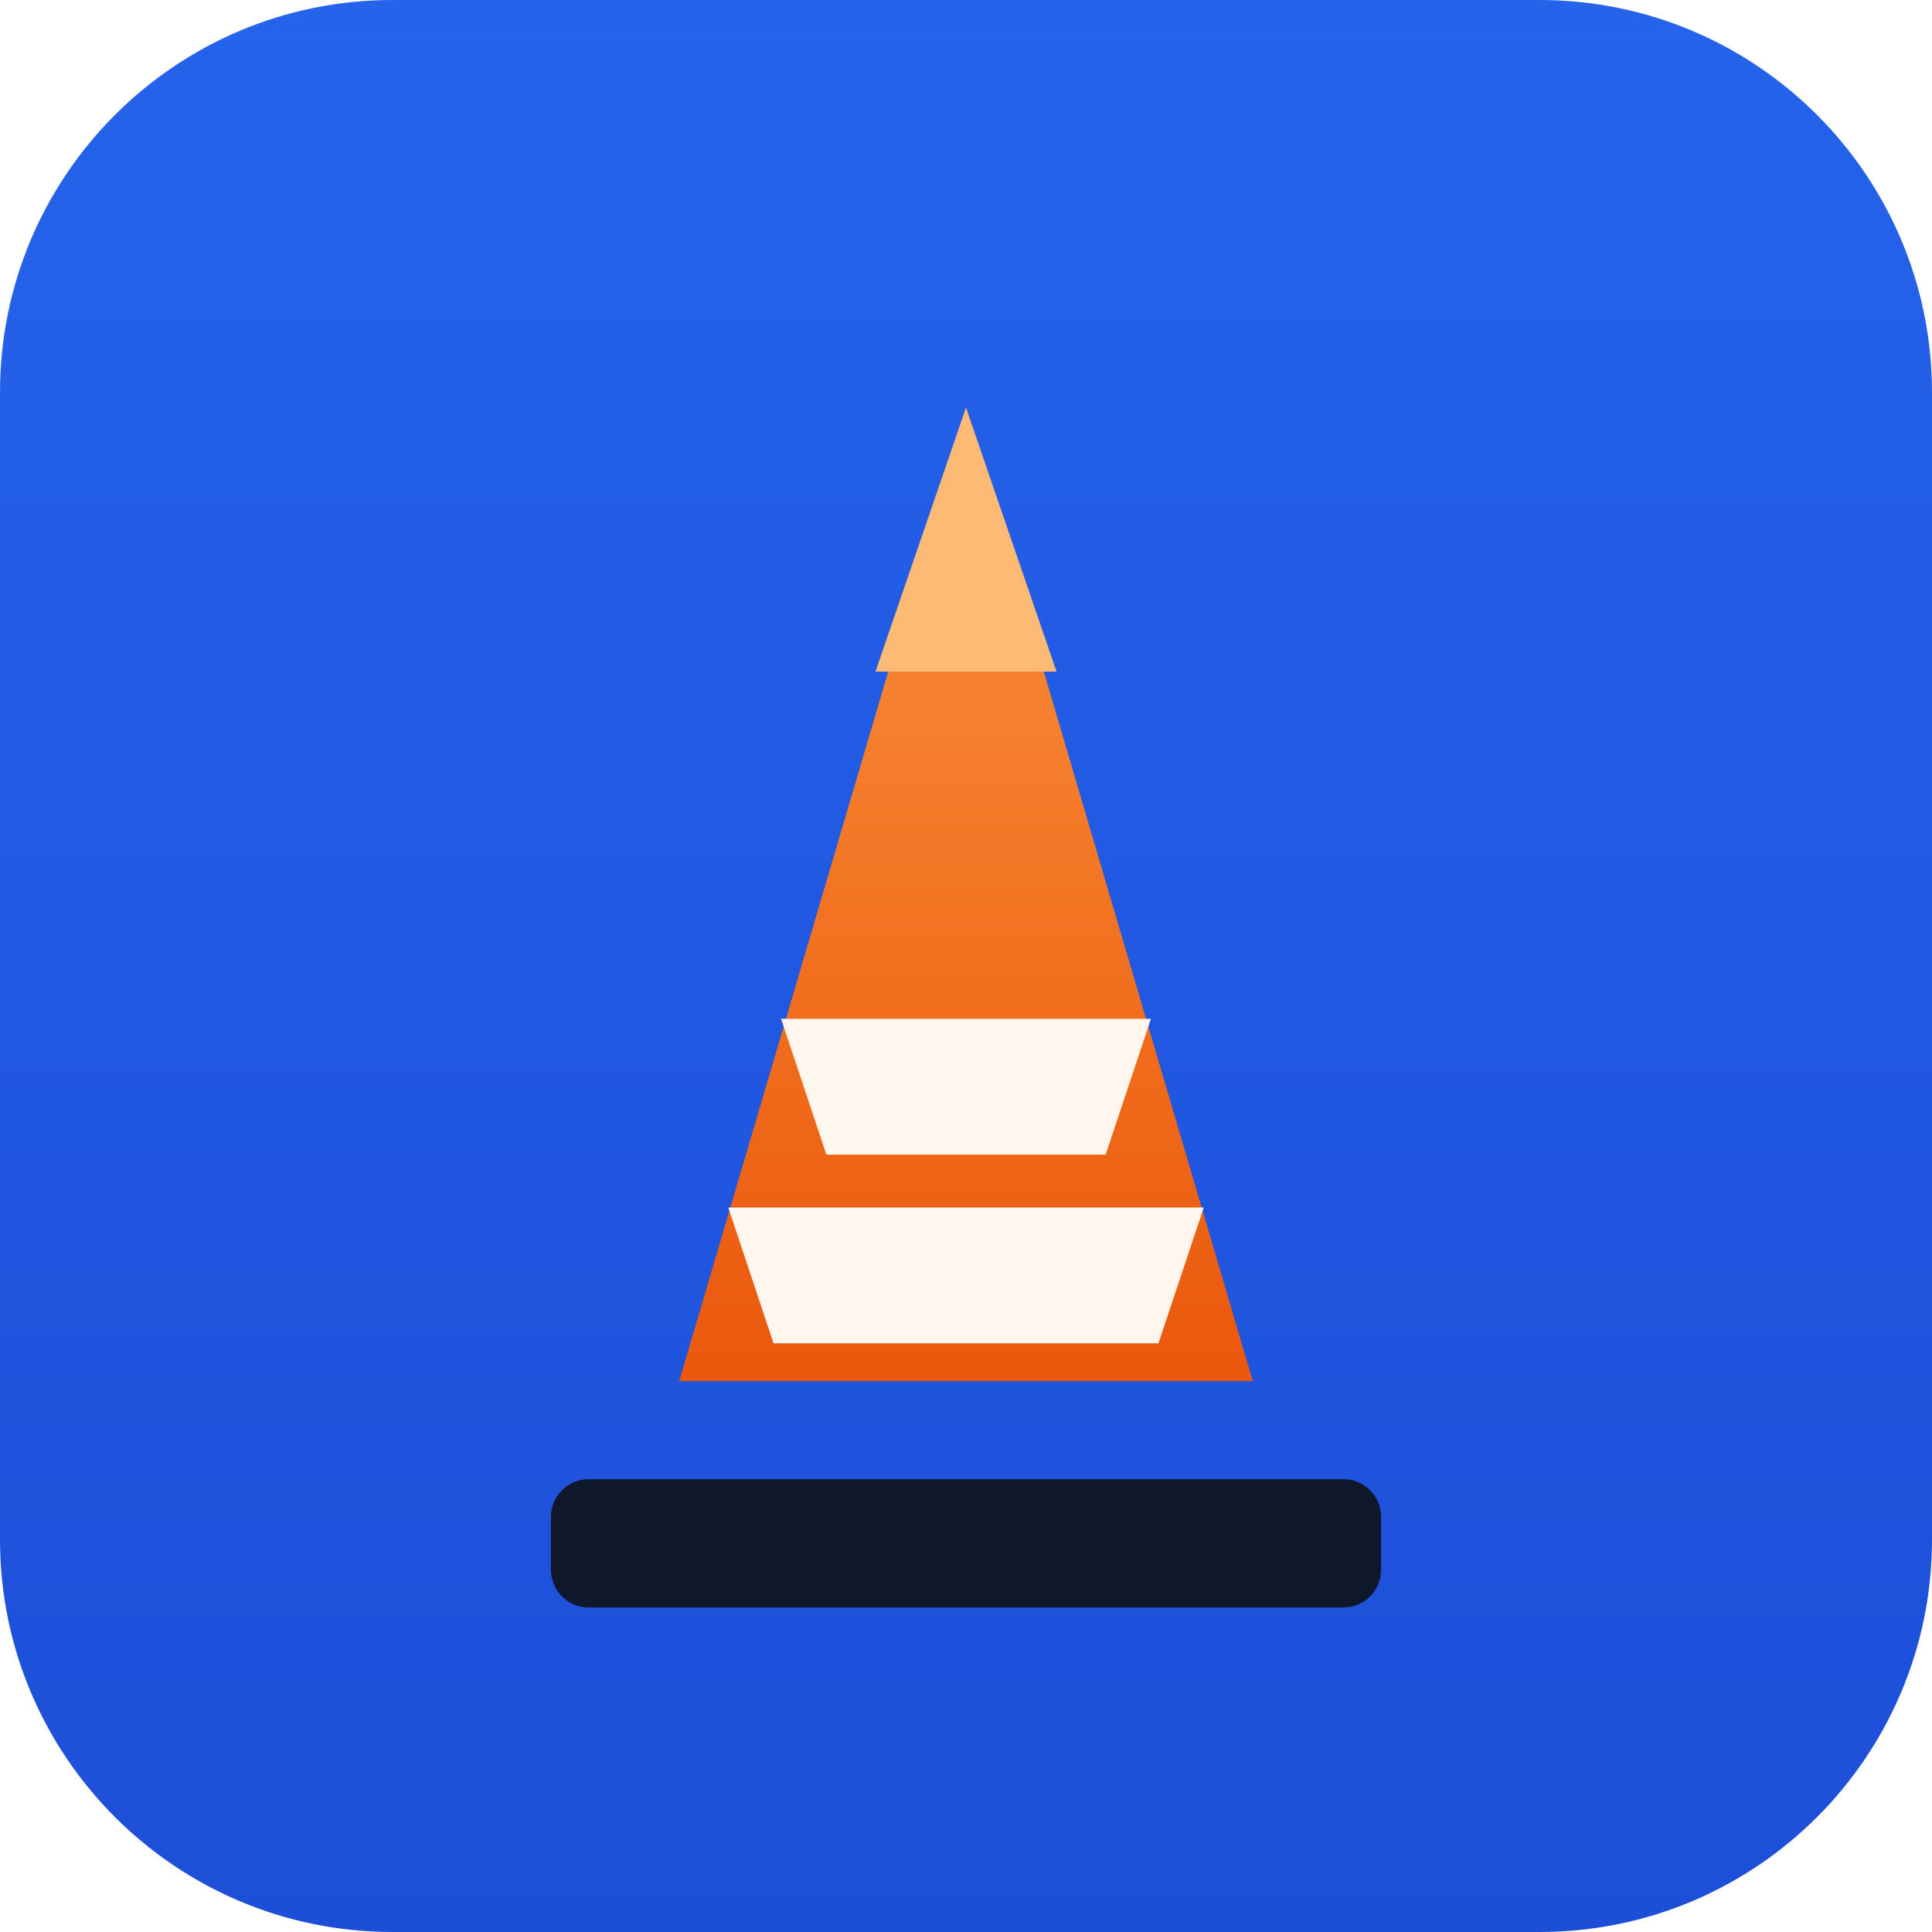
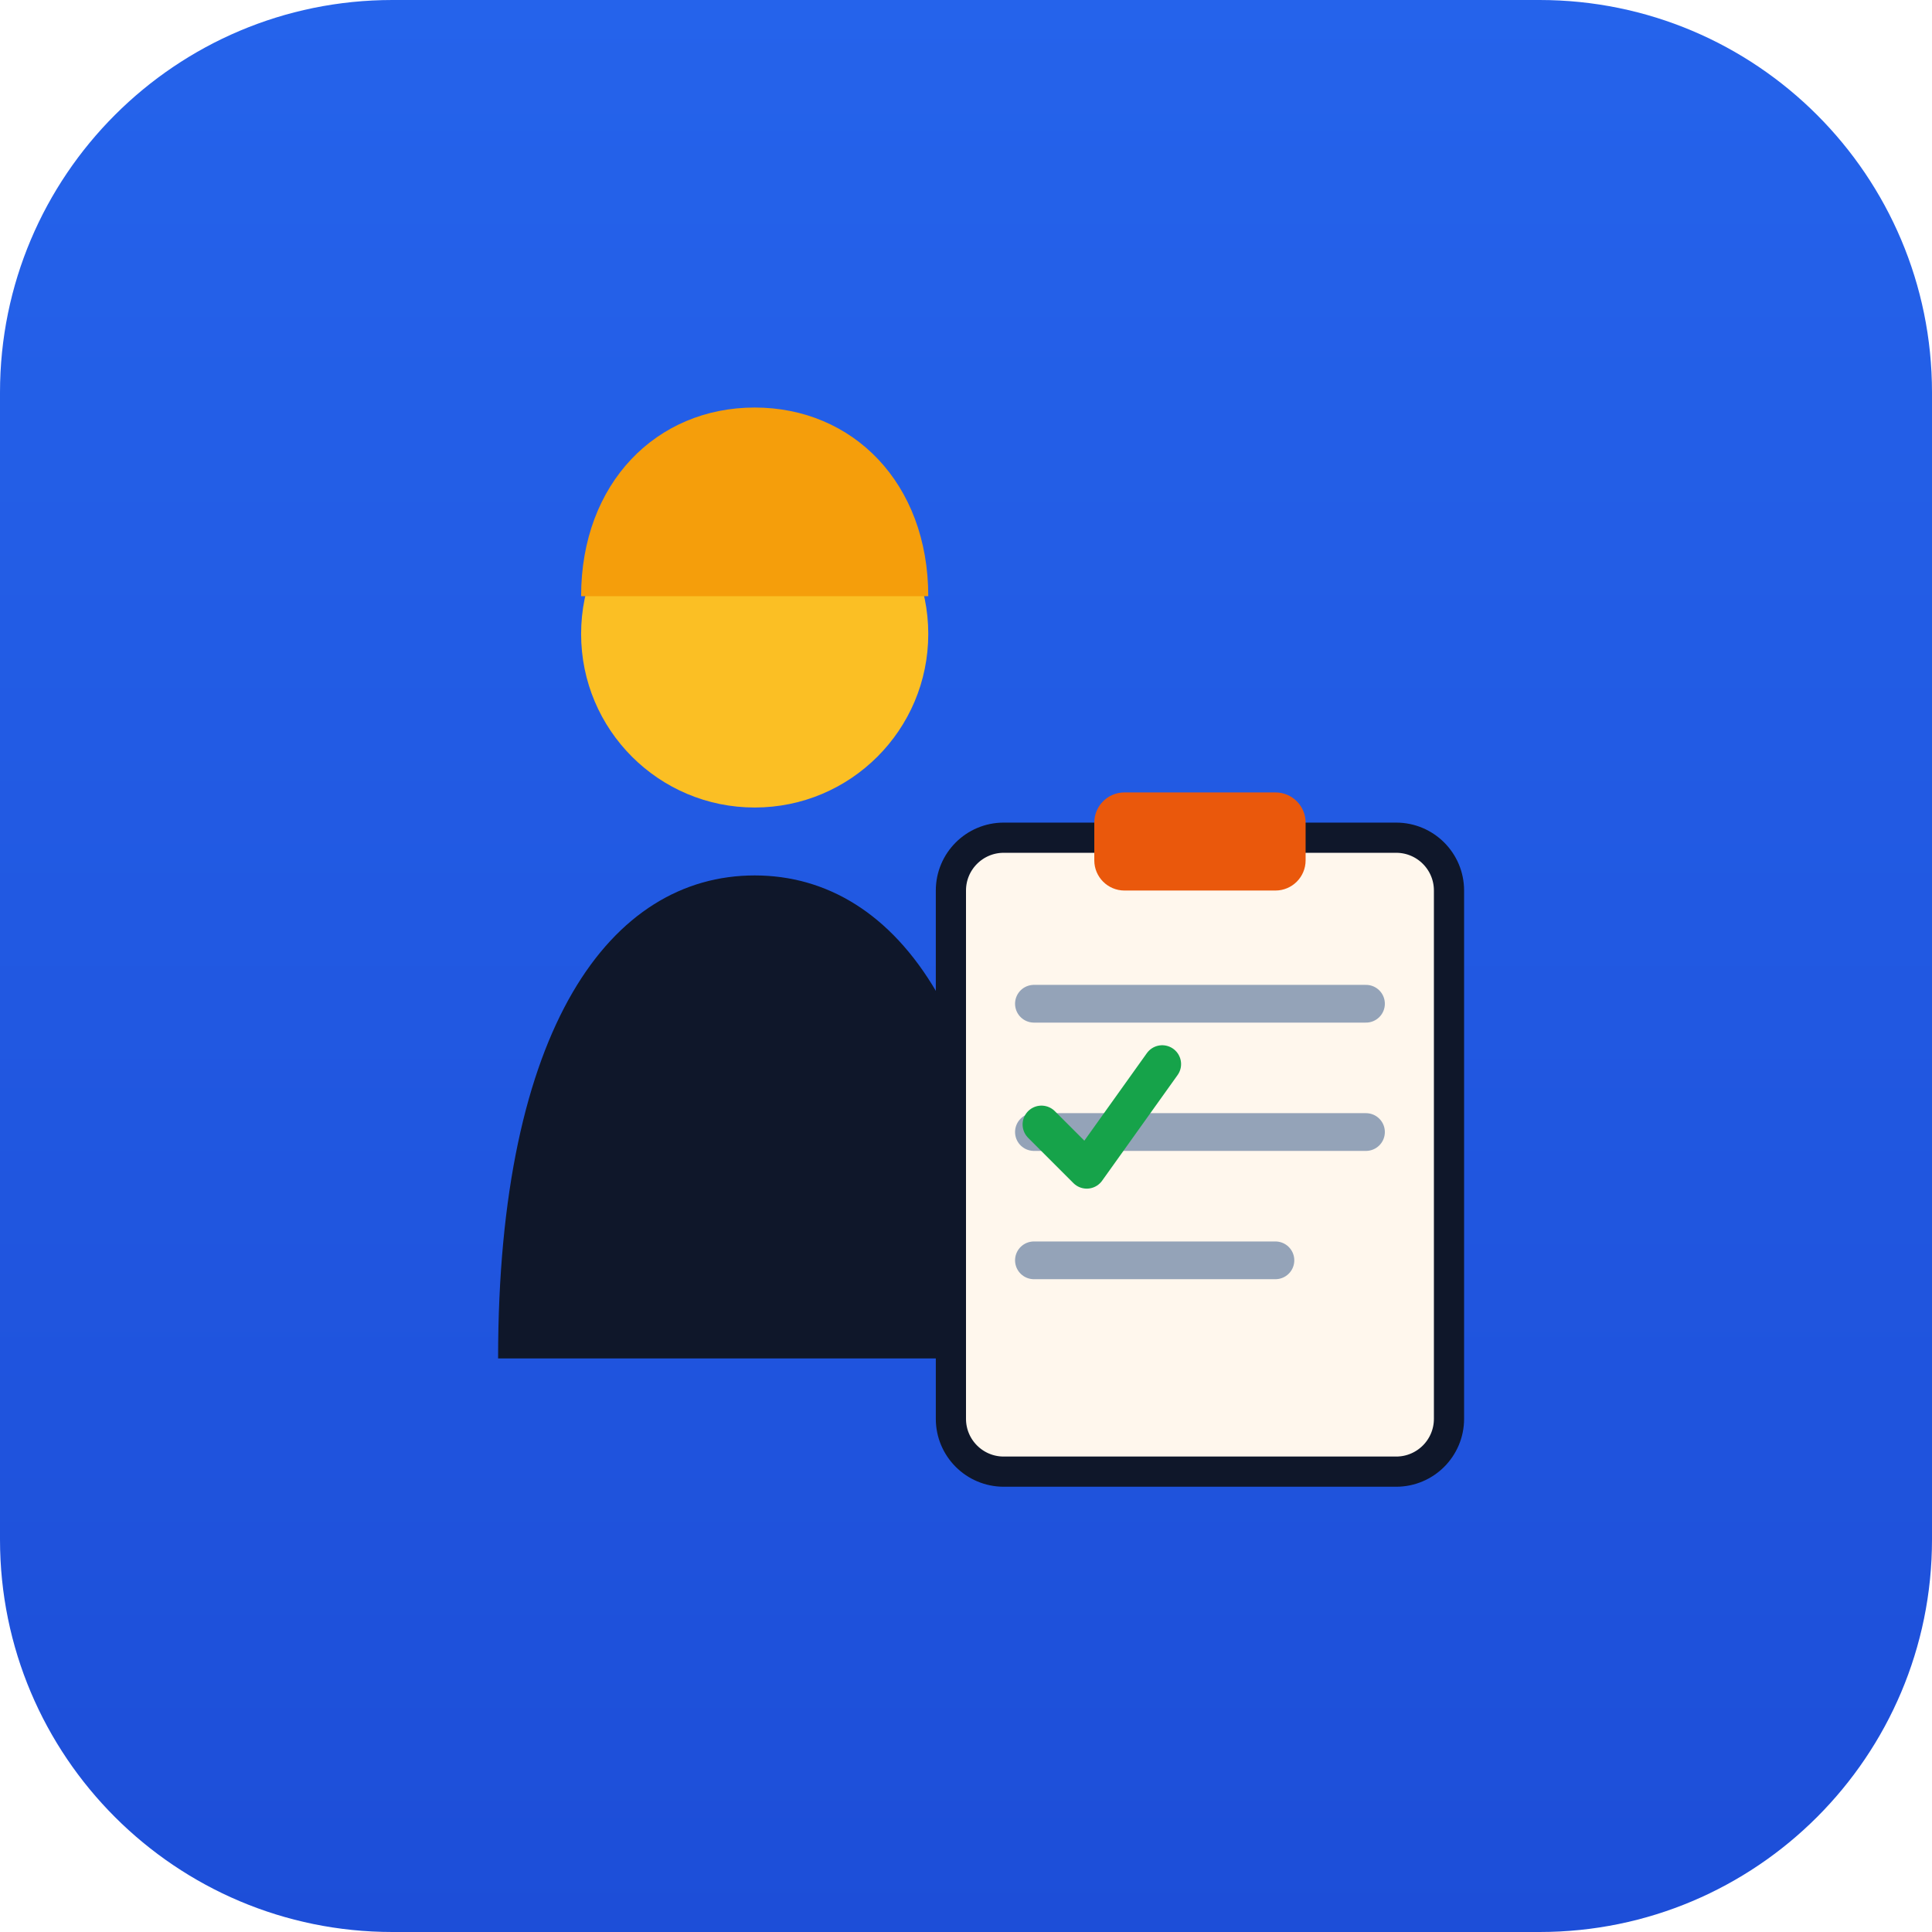
<svg xmlns="http://www.w3.org/2000/svg" viewBox="0 0 512 512">
  <defs>
    <linearGradient id="bg" x1="0" y1="0" x2="0" y2="1">
      <stop offset="0" stop-color="#2563eb" />
      <stop offset="1" stop-color="#1d4ed8" />
    </linearGradient>
-     <linearGradient id="cone" x1="0" y1="0" x2="0" y2="1">
-       <stop offset="0" stop-color="#fb923c" />
-       <stop offset="1" stop-color="#ea580c" />
-     </linearGradient>
  </defs>
  <rect width="512" height="512" rx="104" fill="url(#bg)" />
-   <rect x="146" y="392" width="220" height="34" rx="10" fill="#0f172a" />
-   <path d="M256 108 L332 366 L180 366 Z" fill="url(#cone)" />
-   <path d="M207 270 L305 270 L293 306 L219 306 Z" fill="#fff7ed" />
-   <path d="M193 320 L319 320 L307 356 L205 356 Z" fill="#fff7ed" />
-   <path d="M256 108 L280 178 L232 178 Z" fill="#fdba74" />
+   <circle cx="200" cy="168" r="46" fill="#fbbf24" />
+   <path d="M154 158 C 154 128 174 108 200 108 C 226 108 246 128 246 158 Z" fill="#f59e0b" />
+   <path d="M132 360 C 132 272 162 232 200 232 C 238 232 268 272 268 360 Z" fill="#0f172a" />
+   <rect x="252" y="222" width="132" height="168" rx="14" fill="#fff7ed" />
+   <rect x="252" y="222" width="132" height="168" rx="14" fill="none" stroke="#0f172a" stroke-width="8" />
+   <rect x="290" y="210" width="56" height="26" rx="8" fill="#ea580c" />
+   <g stroke="#94a3b8" stroke-width="10" stroke-linecap="round">
+     <line x1="274" y1="266" x2="362" y2="266" />
+     <line x1="274" y1="300" x2="362" y2="300" />
+     <line x1="274" y1="334" x2="338" y2="334" />
+   </g>
+   <path d="M276 298 L288 310 L308 282" stroke="#16a34a" stroke-width="10" stroke-linecap="round" stroke-linejoin="round" fill="none" />
</svg>
